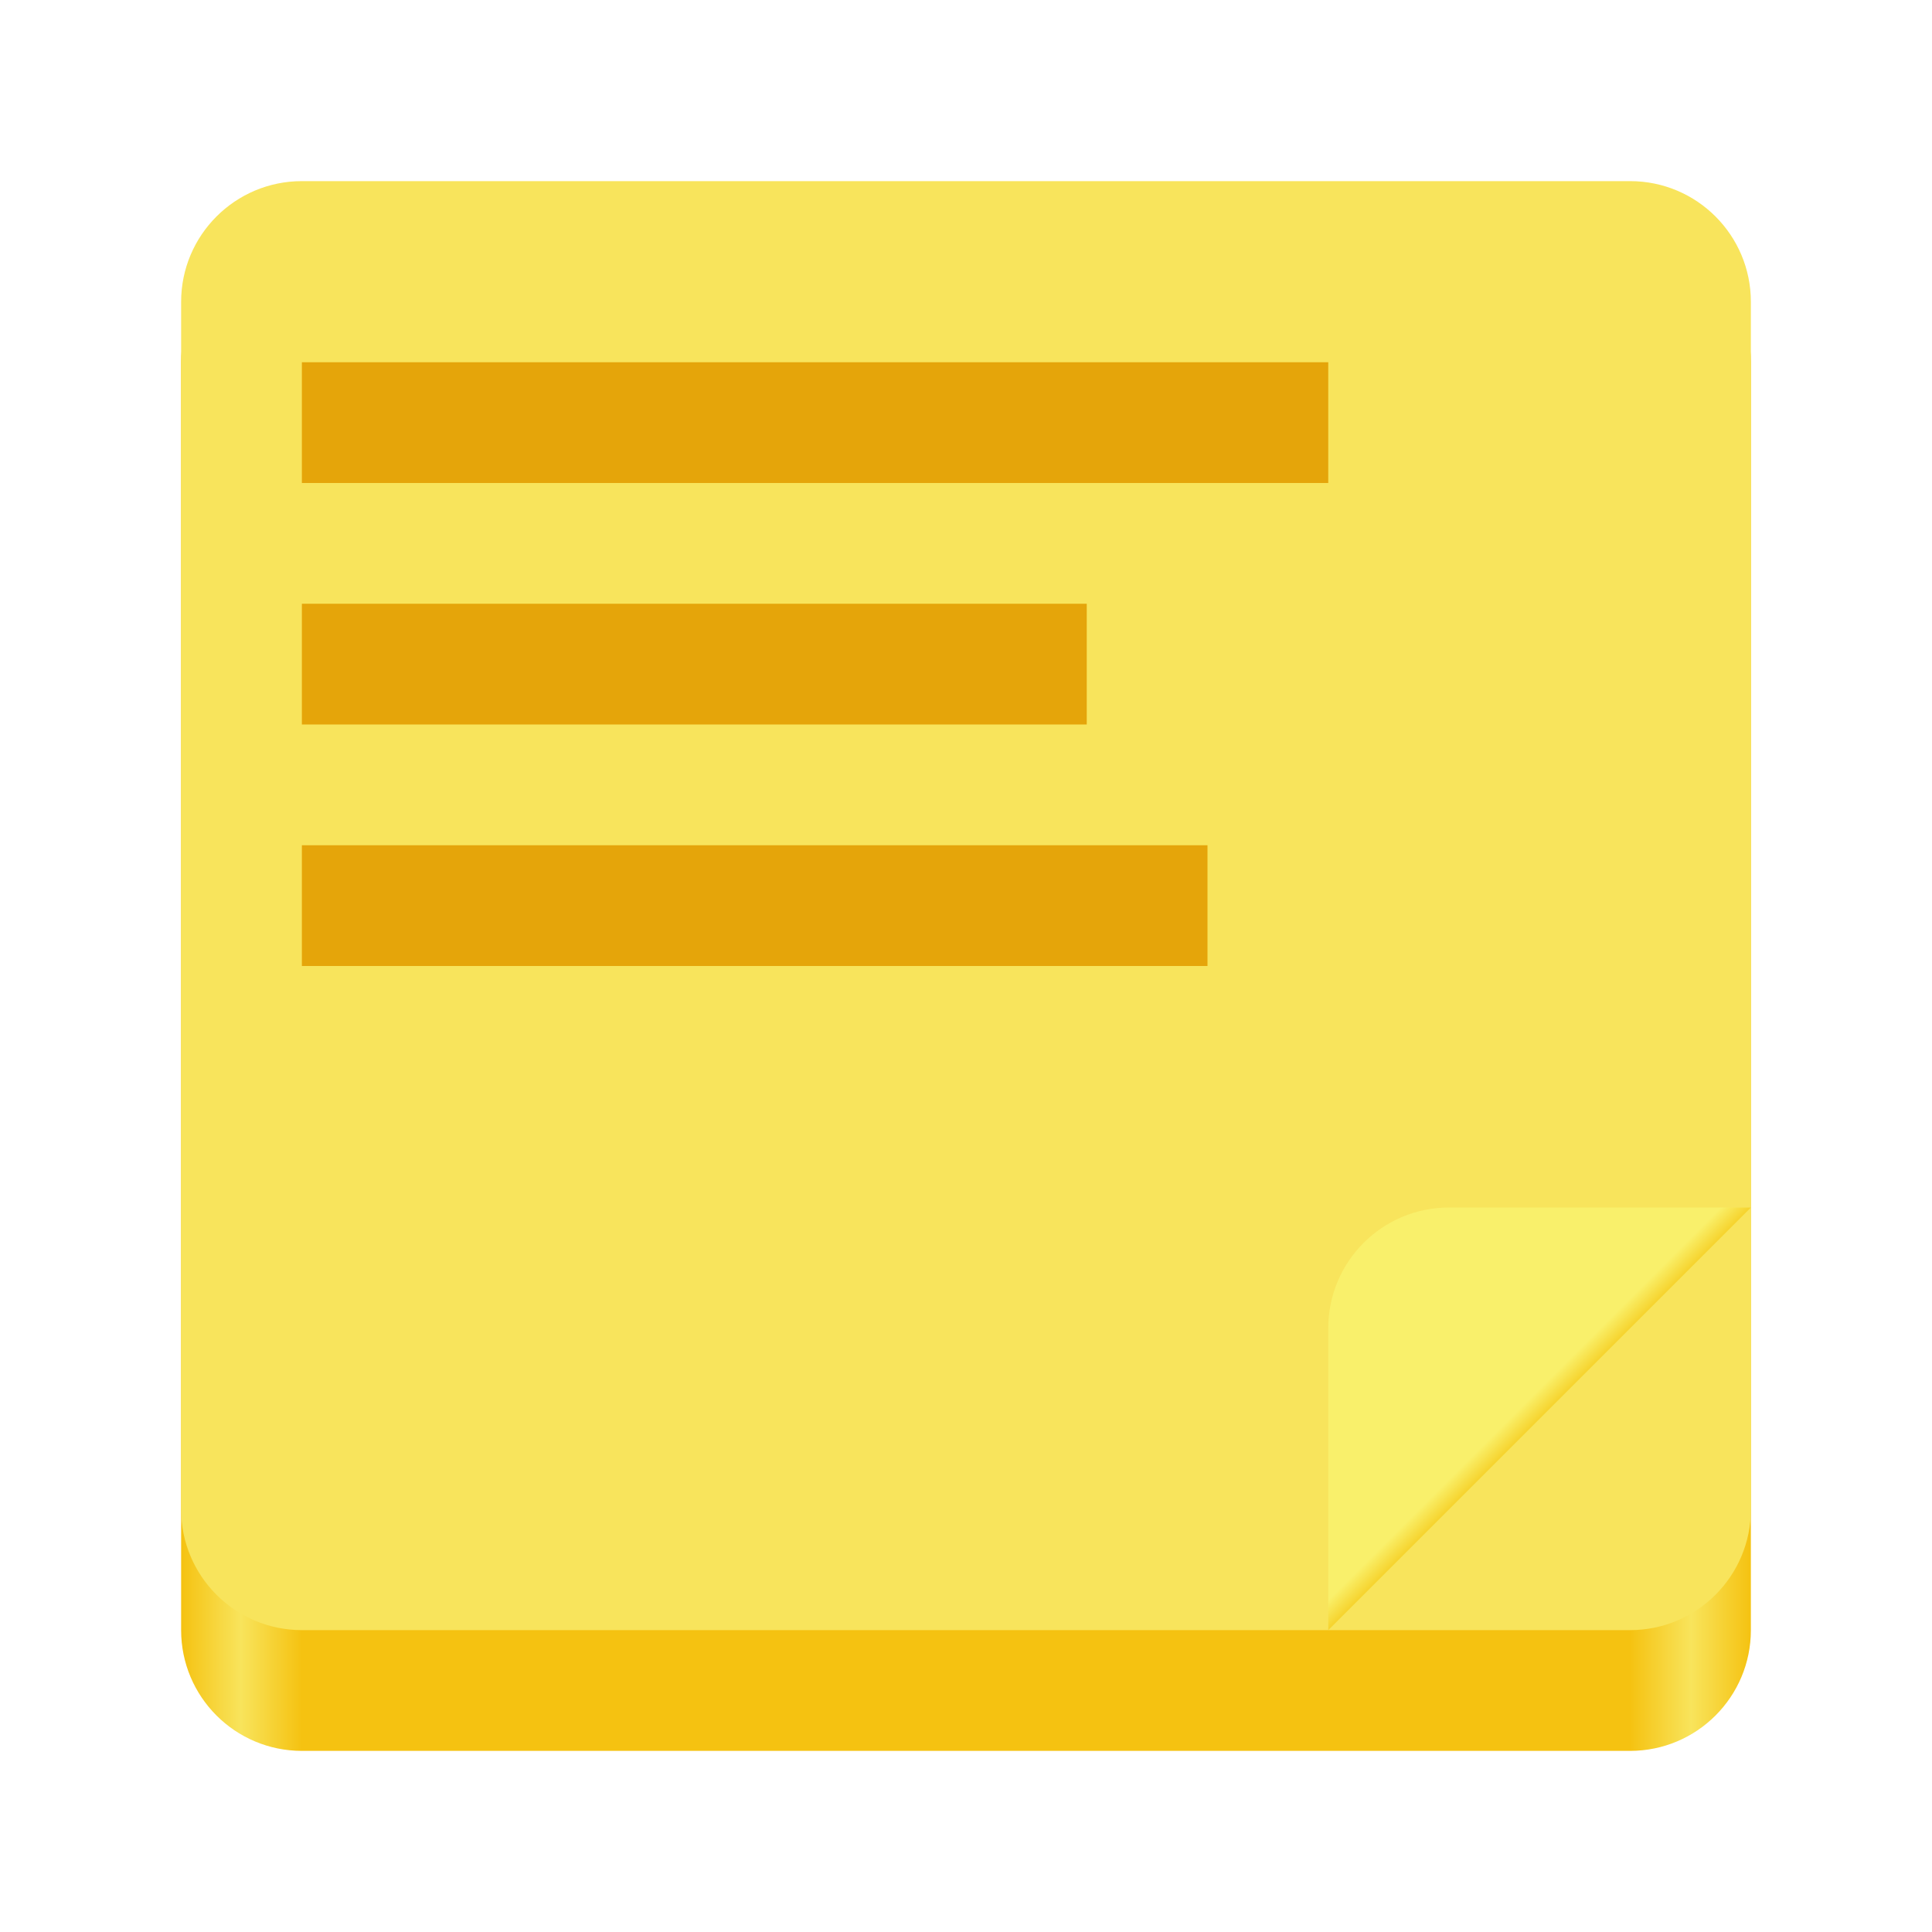
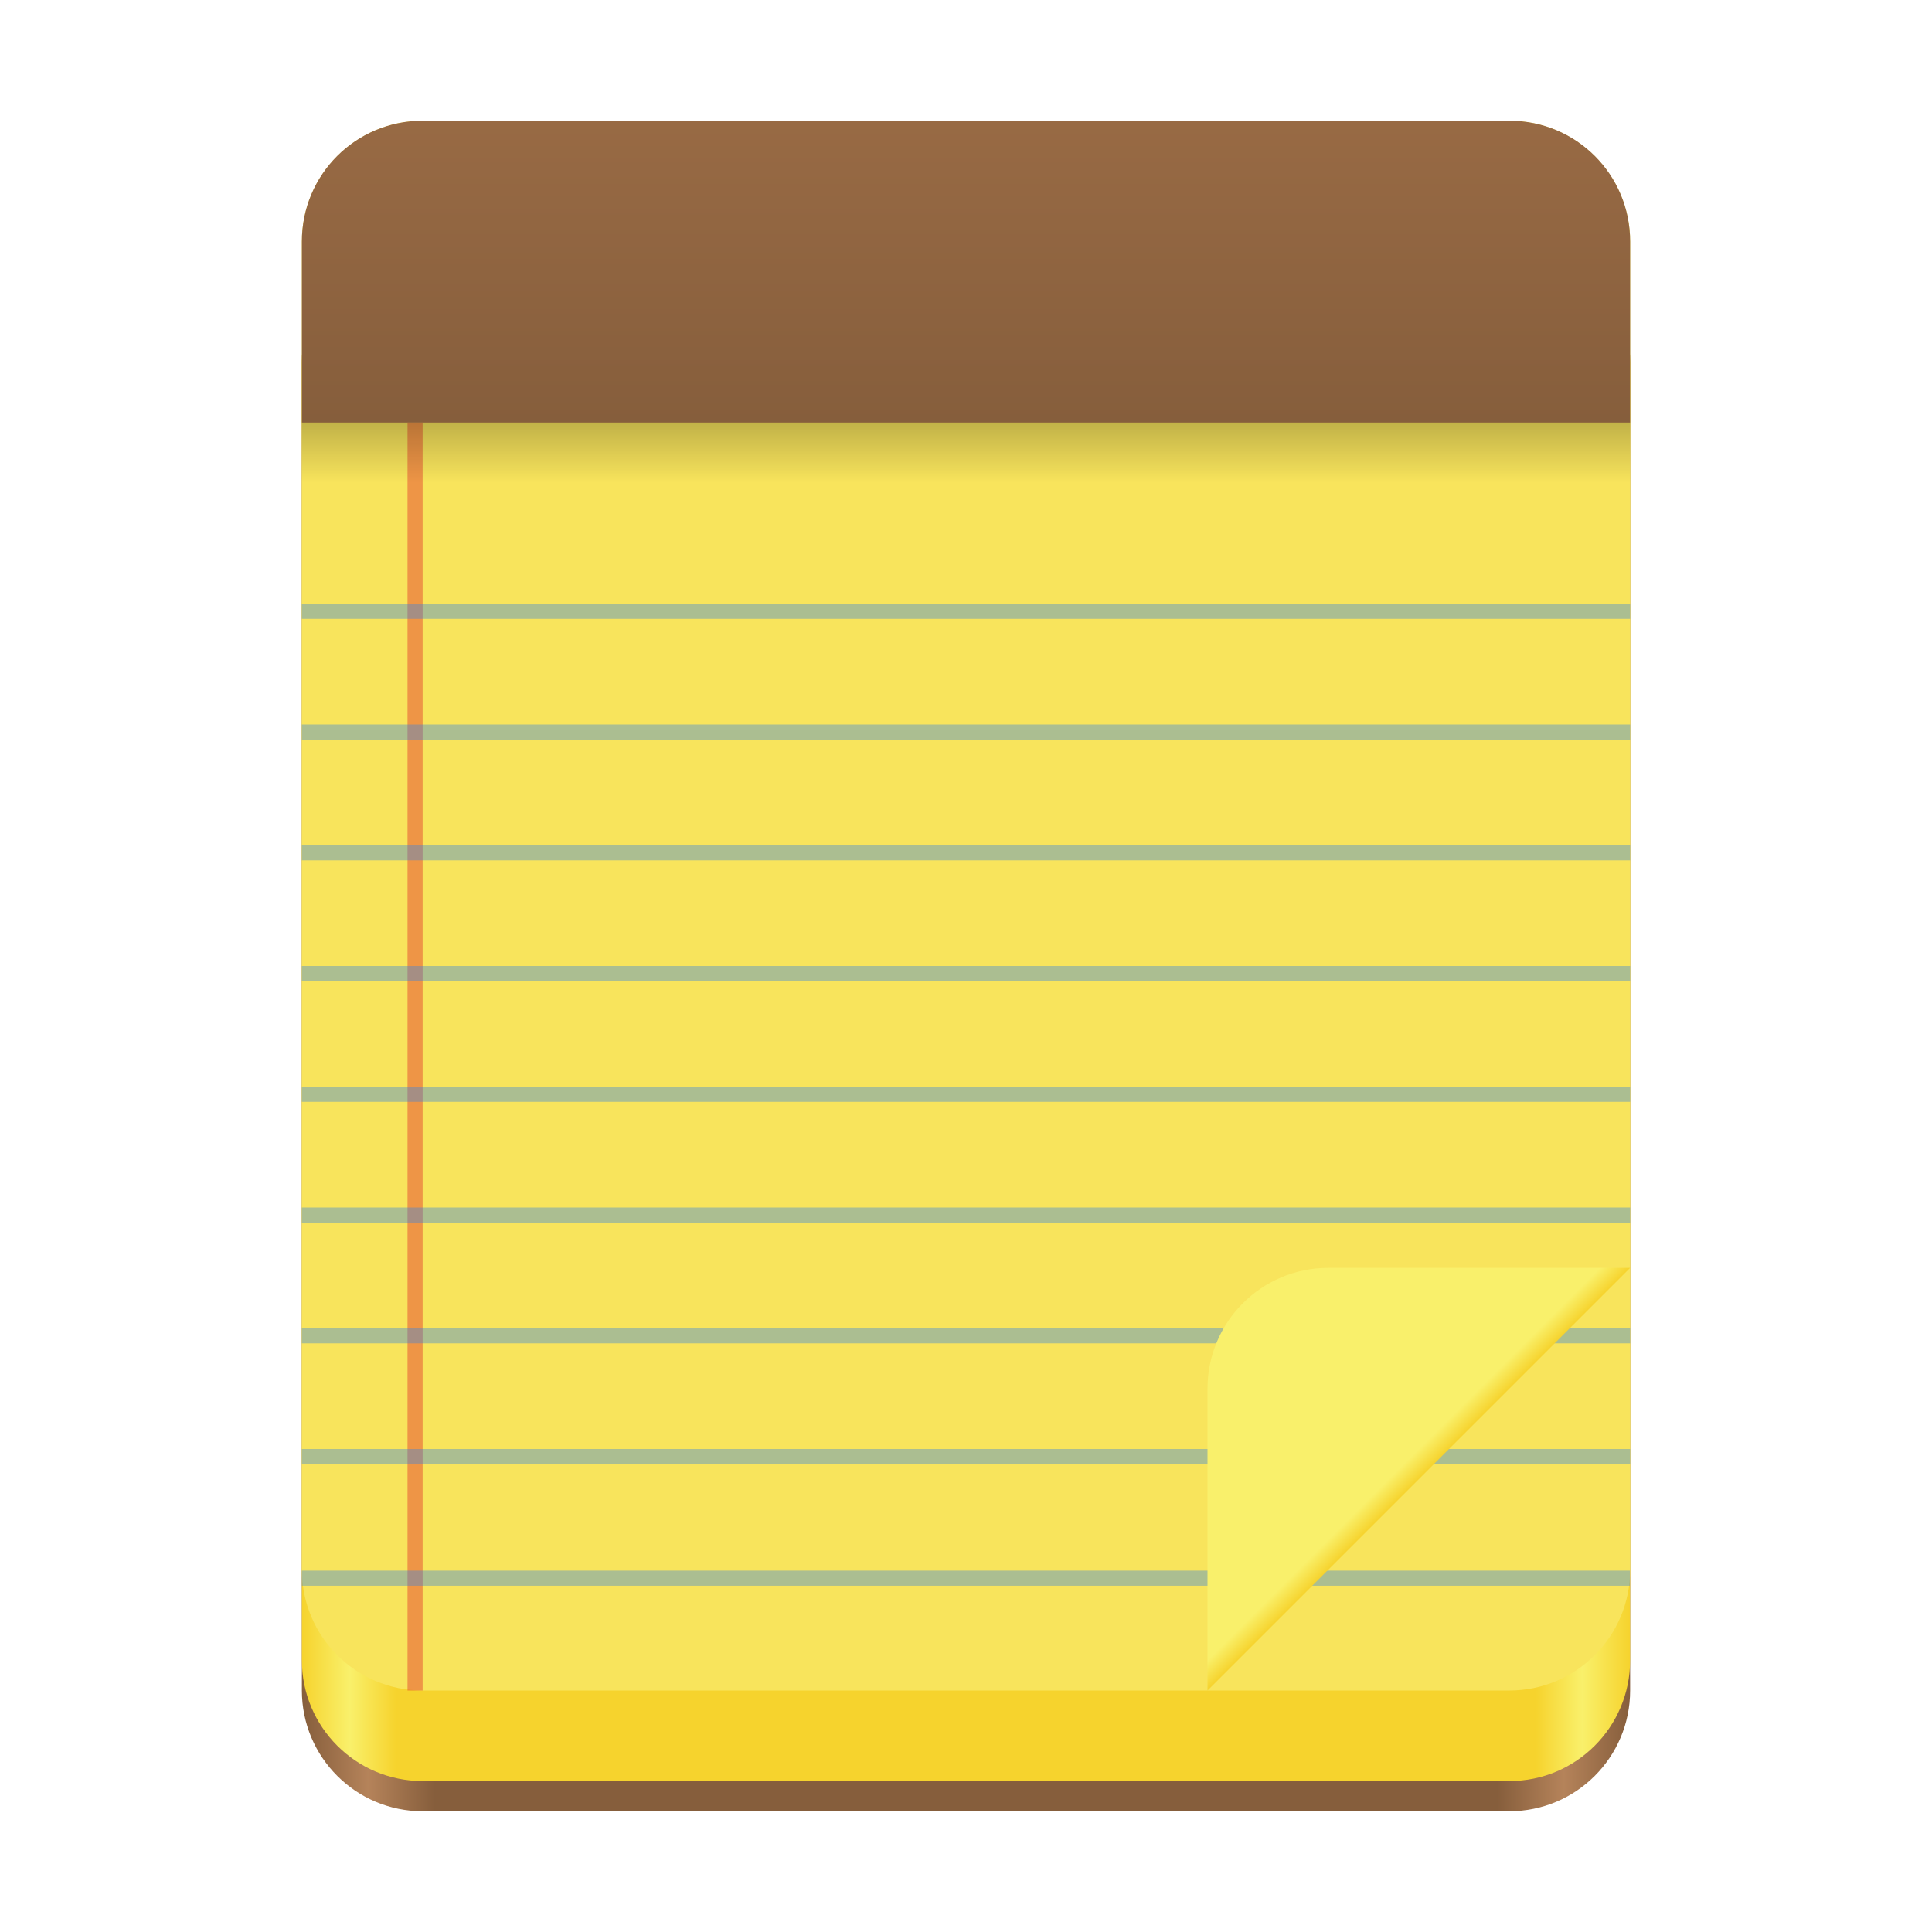
- <svg xmlns="http://www.w3.org/2000/svg" height="128px" viewBox="0 0 128 128" width="128px" version="1.1" id="svg44">
-   <defs id="defs48" />
-   <linearGradient id="a" gradientTransform="matrix(0.232143 0 0 0.328947 -8.56707 263.827)" gradientUnits="userSpaceOnUse" x1="88.596" x2="536.596" y1="-449.394" y2="-449.394">
-     <stop offset="0" stop-color="#f5c211" id="stop2" />
-     <stop offset="0.038" stop-color="#f8e45c" id="stop4" />
-     <stop offset="0.077" stop-color="#f5c211" id="stop6" />
-     <stop offset="0.923" stop-color="#f5c211" id="stop8" />
-     <stop offset="0.962" stop-color="#f8e45c" id="stop10" />
-     <stop offset="1" stop-color="#f5c211" id="stop12" />
+ <svg xmlns="http://www.w3.org/2000/svg" height="128px" viewBox="0 0 128 128" width="128px">
+   <linearGradient id="a" gradientTransform="matrix(0.196428 0 0 0.342105 2.59732 273.7401)" gradientUnits="userSpaceOnUse" x1="88.596" x2="536.596" y1="-449.394" y2="-449.394">
+     <stop offset="0" stop-color="#865e3c" />
+     <stop offset="0.05" stop-color="#b5835a" />
+     <stop offset="0.1" stop-color="#865e3c" />
+     <stop offset="0.9" stop-color="#865e3c" />
+     <stop offset="0.95" stop-color="#b5835a" />
+     <stop offset="1" stop-color="#865e3c" />
  </linearGradient>
-   <clipPath id="b">
-     <path d="m 88 80 h 28 v 28 h -28 z m 0 0" id="path15" />
+   <linearGradient id="b" gradientTransform="matrix(0.196428 0 0 0.335526 2.59732 268.7835)" gradientUnits="userSpaceOnUse" x1="88.596" x2="536.596" y1="-449.394" y2="-449.394">
+     <stop offset="0" stop-color="#f6d32d" />
+     <stop offset="0.036" stop-color="#f9f06b" />
+     <stop offset="0.071" stop-color="#f6d32d" />
+     <stop offset="0.929" stop-color="#f6d32d" />
+     <stop offset="0.964" stop-color="#f9f06b" />
+     <stop offset="1" stop-color="#f6d32d" />
+   </linearGradient>
+   <linearGradient id="c" gradientUnits="userSpaceOnUse" x1="64" x2="64" y1="8" y2="28">
+     <stop offset="0" stop-color="#986a44" />
+     <stop offset="1" stop-color="#865e3c" />
+   </linearGradient>
+   <clipPath id="d">
+     <path d="m 80 84 h 28 v 28 h -28 z m 0 0" />
  </clipPath>
-   <clipPath id="c">
-     <path d="m 116 80 l -28 28 h -8 v -36 h 36 z m 0 0" id="path18" />
+   <clipPath id="e">
+     <path d="m 108 84 l -28 28 h -8 v -36 h 36 z m 0 0" />
  </clipPath>
-   <linearGradient id="d" gradientTransform="matrix(0 0.25 0.25 0 83 8)" gradientUnits="userSpaceOnUse" x1="344" x2="340" y1="76" y2="72">
-     <stop offset="0" stop-color="#f6d32d" id="stop21" />
-     <stop offset="1" stop-color="#f9f06b" id="stop23" />
+   <linearGradient id="f" gradientTransform="matrix(0 0.25 0.25 0 75 12)" gradientUnits="userSpaceOnUse" x1="344" x2="340" y1="76" y2="72">
+     <stop offset="0" stop-color="#f6d32d" />
+     <stop offset="1" stop-color="#f9f06b" />
  </linearGradient>
-   <path d="m 20 16 h 88 c 4.418 0 8 3.582 8 8 v 84 c 0 4.418 -3.582 8 -8 8 h -88 c -4.418 0 -8 -3.582 -8 -8 v -84 c 0 -4.418 3.582 -8 8 -8 z m 0 0" fill="url(#a)" id="path26" />
-   <path d="m 20 12 h 88 c 4.418 0 8 3.582 8 8 v 80 c 0 4.418 -3.582 8 -8 8 h -88 c -4.418 0 -8 -3.582 -8 -8 v -80 c 0 -4.418 3.582 -8 8 -8 z m 0 0" fill="#f8e45c" id="path28" />
-   <g clip-path="url(#b)" id="g34">
-     <g clip-path="url(#c)" id="g32">
-       <path d="m 88 88 v 20 c 0 4.418 3.582 8 8 8 h 20 c 4.418 0 8 -3.582 8 -8 v -20 c 0 -4.418 -3.582 -8 -8 -8 h -20 c -4.418 0 -8 3.582 -8 8 z m 0 0" fill="url(#d)" id="path30" />
+   <filter id="g" height="100%" width="100%" x="0%" y="0%">
+     <feColorMatrix in="SourceGraphic" type="matrix" values="0 0 0 0 1 0 0 0 0 1 0 0 0 0 1 0 0 0 1 0" />
+   </filter>
+   <mask id="h">
+     <g filter="url(#g)">
+       <rect fill-opacity="0.219" height="128" width="128" />
+     </g>
+   </mask>
+   <linearGradient id="i" gradientUnits="userSpaceOnUse" x1="72" x2="72" y1="44" y2="48">
+     <stop offset="0" />
+     <stop offset="1" stop-opacity="0" />
+   </linearGradient>
+   <clipPath id="j">
+     <rect height="152" width="192" />
+   </clipPath>
+   <path d="m 28 16 h 72 c 4.418 0 8 3.582 8 8 v 88 c 0 4.418 -3.582 8 -8 8 h -72 c -4.418 0 -8 -3.582 -8 -8 v -88 c 0 -4.418 3.582 -8 8 -8 z m 0 0" fill="url(#a)" />
+   <path d="m 28 16 h 72 c 4.418 0 8 3.582 8 8 v 86 c 0 4.418 -3.582 8 -8 8 h -72 c -4.418 0 -8 -3.582 -8 -8 v -86 c 0 -4.418 3.582 -8 8 -8 z m 0 0" fill="url(#b)" />
+   <path d="m 28 8 h 72 c 4.418 0 8 3.582 8 8 v 88 c 0 4.418 -3.582 8 -8 8 h -72 c -4.418 0 -8 -3.582 -8 -8 v -88 c 0 -4.418 3.582 -8 8 -8 z m 0 0" fill="#f8e45c" />
+   <path d="m 28 8 c -4.434 0 -8 3.566 -8 8 v 12 h 88 v -12 c 0 -4.434 -3.566 -8 -8 -8 z m 0 0" fill="url(#c)" />
+   <g fill-opacity="0.391">
+     <path d="m 27 28 h 1 v 84 h -1 z m 0 0" fill="#e01b24" />
+     <path d="m 20 40 h 88 v 1 h -88 z m 0 0" fill="#3584e4" />
+     <path d="m 20 48 h 88 v 1 h -88 z m 0 0" fill="#3584e4" />
+     <path d="m 20 56 h 88 v 1 h -88 z m 0 0" fill="#3584e4" />
+     <path d="m 20 64 h 88 v 1 h -88 z m 0 0" fill="#3584e4" />
+     <path d="m 20 72 h 88 v 1 h -88 z m 0 0" fill="#3584e4" />
+     <path d="m 20 80 h 88 v 1 h -88 z m 0 0" fill="#3584e4" />
+     <path d="m 20 88 h 88 v 1 h -88 z m 0 0" fill="#3584e4" />
+     <path d="m 20 96 h 88 v 1 h -88 z m 0 0" fill="#3584e4" />
+     <path d="m 20 104.059 h 87.98 v 1 h -87.98 z m 0 0" fill="#3584e4" />
+   </g>
+   <g clip-path="url(#d)">
+     <g clip-path="url(#e)">
+       <path d="m 80 92 v 20 c 0 4.418 3.582 8 8 8 h 20 c 4.418 0 8 -3.582 8 -8 v -20 c 0 -4.418 -3.582 -8 -8 -8 h -20 c -4.418 0 -8 3.582 -8 8 z m 0 0" fill="url(#f)" />
    </g>
  </g>
-   <g fill="#e5a50a" id="g42">
-     <path d="m 20 24 h 68 v 8 h -68 z m 0 0" id="path36" />
-     <path d="m 20 40 h 52 v 8 h -52 z m 0 0" id="path38" />
-     <path d="m 20 56 h 60 v 8 h -60 z m 0 0" id="path40" />
+   <g clip-path="url(#j)" mask="url(#h)" transform="matrix(1 0 0 1 -8 -16)">
+     <path d="m 28 44 h 88 v 4 h -88 z m 0 0" fill="url(#i)" />
  </g>
</svg>
